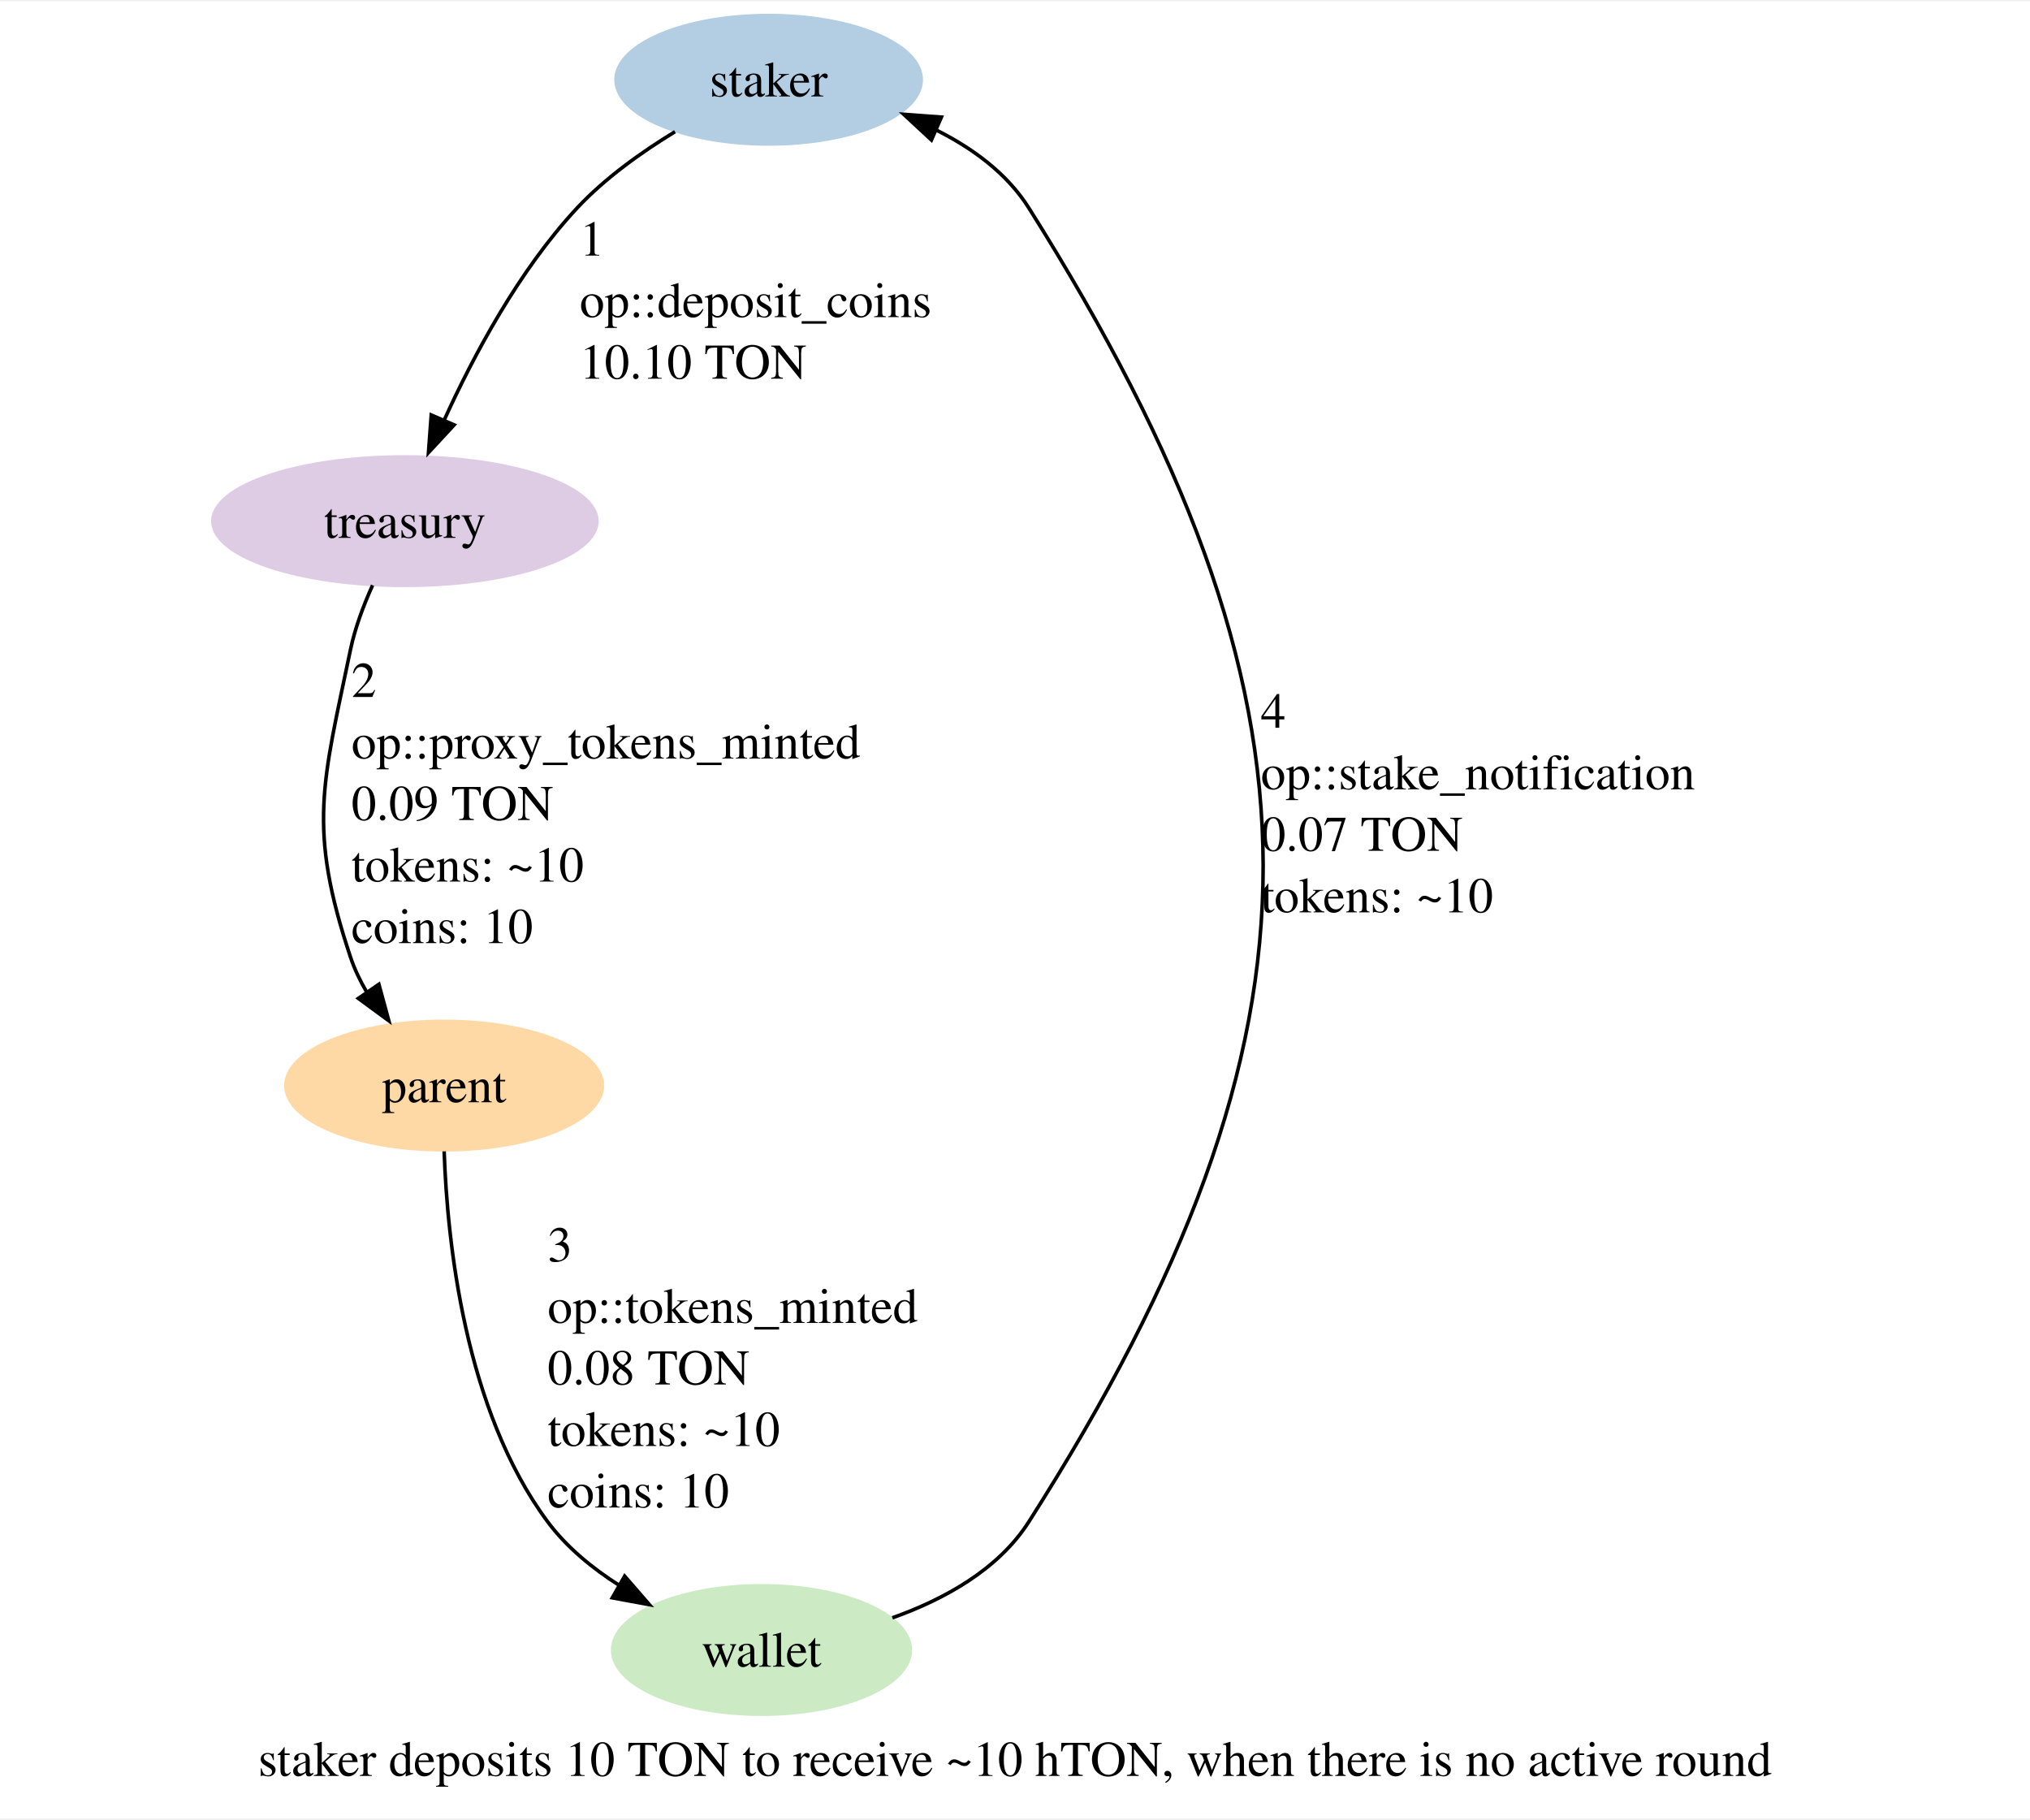
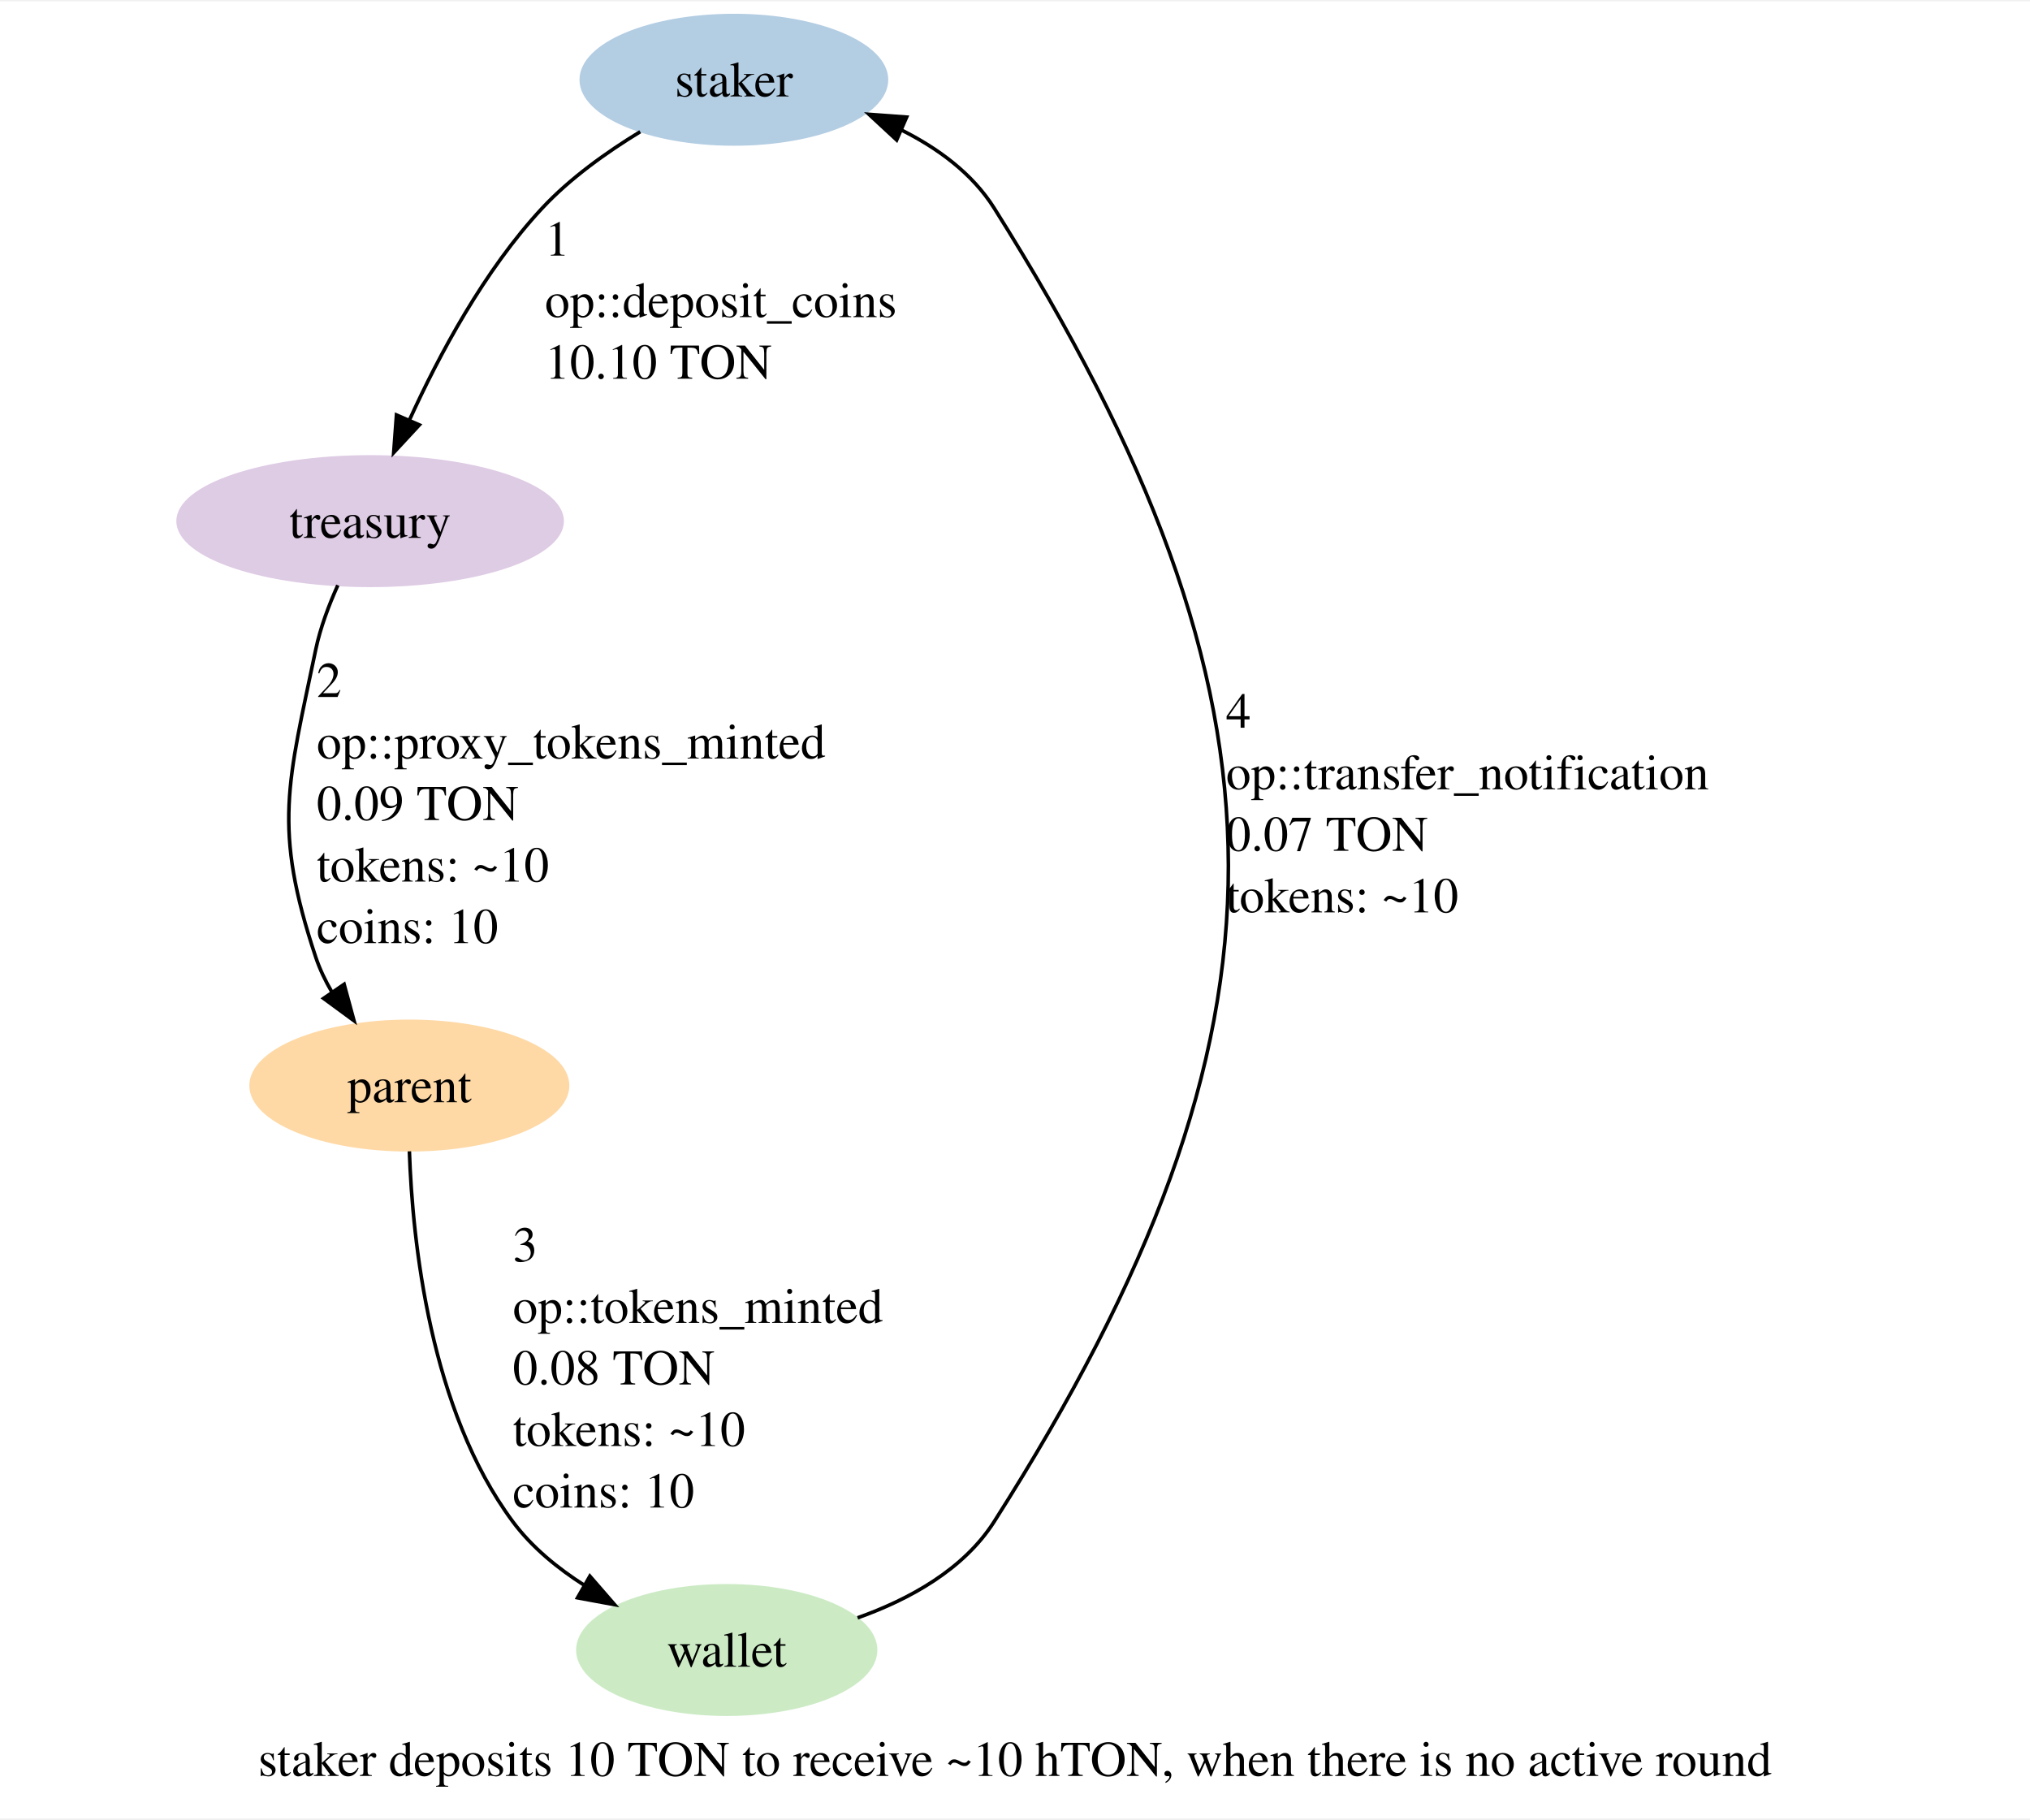
<svg xmlns="http://www.w3.org/2000/svg" width="569pt" height="510pt" viewBox="0.00 0.00 569.25 509.50">
  <g id="graph0" class="graph" transform="scale(1 1) rotate(0) translate(4 505.5)">
    <polygon fill="white" stroke="none" points="-4,4 -4,-505.5 565.25,-505.5 565.25,4 -4,4" />
    <text text-anchor="middle" x="280.62" y="-7.95" font-family="Times,serif" font-size="14.00">staker deposits 10 TON to receive ~10 hTON, when there is no active round</text>
    <g id="node1" class="node">
-       <ellipse fill="#b3cde3" stroke="#b3cde3" cx="211.54" cy="-483.5" rx="42.79" ry="18" />
-       <text text-anchor="middle" x="211.54" y="-478.82" font-family="Times,serif" font-size="14.00">staker</text>
+       <ellipse fill="#b3cde3" stroke="#b3cde3" cx="201.79" cy="-483.5" rx="42.79" ry="18" />
+       <text text-anchor="middle" x="201.79" y="-478.82" font-family="Times,serif" font-size="14.00">staker</text>
    </g>
    <g id="node3" class="node">
-       <ellipse fill="#decbe4" stroke="#decbe4" cx="109.54" cy="-359.75" rx="53.84" ry="18" />
-       <text text-anchor="middle" x="109.54" y="-355.07" font-family="Times,serif" font-size="14.00">treasury</text>
+       <ellipse fill="#decbe4" stroke="#decbe4" cx="99.79" cy="-359.75" rx="53.84" ry="18" />
+       <text text-anchor="middle" x="99.79" y="-355.07" font-family="Times,serif" font-size="14.00">treasury</text>
    </g>
    <g id="edge1" class="edge">
-       <path fill="none" stroke="black" d="M185.28,-468.93C175.85,-463.19 165.62,-455.89 157.79,-447.5 141.58,-430.12 128.83,-406.28 120.52,-388" />
-       <polygon fill="black" stroke="black" points="123.35,-386.73 116.15,-378.96 116.93,-389.52 123.35,-386.73" />
-       <text text-anchor="start" x="158.54" y="-434.2" font-family="Times,serif" font-size="14.00">1</text>
-       <text text-anchor="start" x="158.54" y="-416.95" font-family="Times,serif" font-size="14.00"> op::deposit_coins</text>
-       <text text-anchor="start" x="158.54" y="-399.7" font-family="Times,serif" font-size="14.00"> 10.10 TON</text>
+       <path fill="none" stroke="black" d="M175.53,-468.93C166.1,-463.19 155.87,-455.89 148.04,-447.5 131.83,-430.12 119.08,-406.28 110.77,-388" />
+       <polygon fill="black" stroke="black" points="113.6,-386.73 106.4,-378.96 107.18,-389.52 113.6,-386.73" />
+       <text text-anchor="start" x="148.79" y="-434.2" font-family="Times,serif" font-size="14.00">1</text>
+       <text text-anchor="start" x="148.79" y="-416.95" font-family="Times,serif" font-size="14.00"> op::deposit_coins</text>
+       <text text-anchor="start" x="148.79" y="-399.7" font-family="Times,serif" font-size="14.00"> 10.10 TON</text>
    </g>
    <g id="node2" class="node">
-       <ellipse fill="#ccebc5" stroke="#ccebc5" cx="209.54" cy="-43.25" rx="41.74" ry="18" />
-       <text text-anchor="middle" x="209.54" y="-38.58" font-family="Times,serif" font-size="14.00">wallet</text>
+       <ellipse fill="#ccebc5" stroke="#ccebc5" cx="199.79" cy="-43.25" rx="41.74" ry="18" />
+       <text text-anchor="middle" x="199.79" y="-38.58" font-family="Times,serif" font-size="14.00">wallet</text>
    </g>
    <g id="edge4" class="edge">
-       <path fill="none" stroke="black" d="M246.23,-52.27C260.74,-57.43 275.98,-65.8 284.54,-79.25 372.46,-217.3 371.74,-308.99 284.54,-447.5 278.42,-457.23 268.74,-464.32 258.42,-469.46" />
-       <polygon fill="black" stroke="black" points="257.19,-466.61 249.42,-473.81 259.99,-473.03 257.19,-466.61" />
-       <text text-anchor="start" x="349.54" y="-301.82" font-family="Times,serif" font-size="14.00">4</text>
-       <text text-anchor="start" x="349.54" y="-284.57" font-family="Times,serif" font-size="14.00"> op::stake_notification</text>
-       <text text-anchor="start" x="349.54" y="-267.32" font-family="Times,serif" font-size="14.00"> 0.07 TON</text>
-       <text text-anchor="start" x="349.54" y="-250.07" font-family="Times,serif" font-size="14.00"> tokens: ~10</text>
+       <path fill="none" stroke="black" d="M236.48,-52.27C250.99,-57.43 266.23,-65.8 274.79,-79.25 362.71,-217.3 361.99,-308.99 274.79,-447.5 268.67,-457.23 258.99,-464.32 248.67,-469.46" />
+       <polygon fill="black" stroke="black" points="247.44,-466.61 239.67,-473.81 250.24,-473.03 247.44,-466.61" />
+       <text text-anchor="start" x="339.79" y="-301.82" font-family="Times,serif" font-size="14.00">4</text>
+       <text text-anchor="start" x="339.79" y="-284.57" font-family="Times,serif" font-size="14.00"> op::transfer_notification</text>
+       <text text-anchor="start" x="339.79" y="-267.32" font-family="Times,serif" font-size="14.00"> 0.07 TON</text>
+       <text text-anchor="start" x="339.79" y="-250.07" font-family="Times,serif" font-size="14.00"> tokens: ~10</text>
    </g>
    <g id="node4" class="node">
-       <ellipse fill="#fed9a6" stroke="#fed9a6" cx="120.54" cy="-201.5" rx="44.37" ry="18" />
-       <text text-anchor="middle" x="120.54" y="-196.82" font-family="Times,serif" font-size="14.00">parent</text>
+       <ellipse fill="#fed9a6" stroke="#fed9a6" cx="110.79" cy="-201.5" rx="44.37" ry="18" />
+       <text text-anchor="middle" x="110.79" y="-196.82" font-family="Times,serif" font-size="14.00">parent</text>
    </g>
    <g id="edge2" class="edge">
-       <path fill="none" stroke="black" d="M100.48,-341.77C97.96,-336.19 95.57,-329.85 94.29,-323.75 86.47,-286.22 82.17,-273.87 94.29,-237.5 95.42,-234.11 97.02,-230.79 98.88,-227.62" />
-       <polygon fill="black" stroke="black" points="102.25,-229.9 105.03,-219.67 96.48,-225.94 102.25,-229.9" />
-       <text text-anchor="start" x="94.54" y="-310.45" font-family="Times,serif" font-size="14.00">2</text>
-       <text text-anchor="start" x="94.54" y="-293.2" font-family="Times,serif" font-size="14.00"> op::proxy_tokens_minted</text>
-       <text text-anchor="start" x="94.54" y="-275.95" font-family="Times,serif" font-size="14.00"> 0.09 TON</text>
-       <text text-anchor="start" x="94.54" y="-258.7" font-family="Times,serif" font-size="14.00"> tokens: ~10</text>
-       <text text-anchor="start" x="94.54" y="-241.45" font-family="Times,serif" font-size="14.00"> coins: 10</text>
+       <path fill="none" stroke="black" d="M90.73,-341.77C88.21,-336.19 85.82,-329.85 84.54,-323.75 76.72,-286.22 72.42,-273.87 84.54,-237.5 85.67,-234.11 87.27,-230.79 89.13,-227.62" />
+       <polygon fill="black" stroke="black" points="92.5,-229.9 95.28,-219.67 86.73,-225.94 92.5,-229.9" />
+       <text text-anchor="start" x="84.79" y="-310.45" font-family="Times,serif" font-size="14.00">2</text>
+       <text text-anchor="start" x="84.79" y="-293.2" font-family="Times,serif" font-size="14.00"> op::proxy_tokens_minted</text>
+       <text text-anchor="start" x="84.79" y="-275.95" font-family="Times,serif" font-size="14.00"> 0.09 TON</text>
+       <text text-anchor="start" x="84.79" y="-258.7" font-family="Times,serif" font-size="14.00"> tokens: ~10</text>
+       <text text-anchor="start" x="84.79" y="-241.45" font-family="Times,serif" font-size="14.00"> coins: 10</text>
    </g>
    <g id="edge3" class="edge">
-       <path fill="none" stroke="black" d="M120.55,-183.06C121.42,-157.77 126.32,-110.53 149.54,-79.25 154.86,-72.09 162.11,-66.15 169.73,-61.32" />
-       <polygon fill="black" stroke="black" points="171.16,-63.96 178.11,-55.96 167.69,-57.88 171.16,-63.96" />
-       <text text-anchor="start" x="149.54" y="-152.2" font-family="Times,serif" font-size="14.00">3</text>
-       <text text-anchor="start" x="149.54" y="-134.95" font-family="Times,serif" font-size="14.00"> op::tokens_minted</text>
-       <text text-anchor="start" x="149.54" y="-117.7" font-family="Times,serif" font-size="14.00"> 0.08 TON</text>
-       <text text-anchor="start" x="149.54" y="-100.45" font-family="Times,serif" font-size="14.00"> tokens: ~10</text>
-       <text text-anchor="start" x="149.54" y="-83.2" font-family="Times,serif" font-size="14.00"> coins: 10</text>
+       <path fill="none" stroke="black" d="M110.8,-183.06C111.67,-157.77 116.57,-110.53 139.79,-79.25 145.11,-72.09 152.36,-66.15 159.98,-61.32" />
+       <polygon fill="black" stroke="black" points="161.41,-63.96 168.36,-55.96 157.94,-57.88 161.41,-63.96" />
+       <text text-anchor="start" x="139.79" y="-152.2" font-family="Times,serif" font-size="14.00">3</text>
+       <text text-anchor="start" x="139.79" y="-134.95" font-family="Times,serif" font-size="14.00"> op::tokens_minted</text>
+       <text text-anchor="start" x="139.79" y="-117.7" font-family="Times,serif" font-size="14.00"> 0.08 TON</text>
+       <text text-anchor="start" x="139.79" y="-100.45" font-family="Times,serif" font-size="14.00"> tokens: ~10</text>
+       <text text-anchor="start" x="139.79" y="-83.2" font-family="Times,serif" font-size="14.00"> coins: 10</text>
    </g>
  </g>
</svg>
